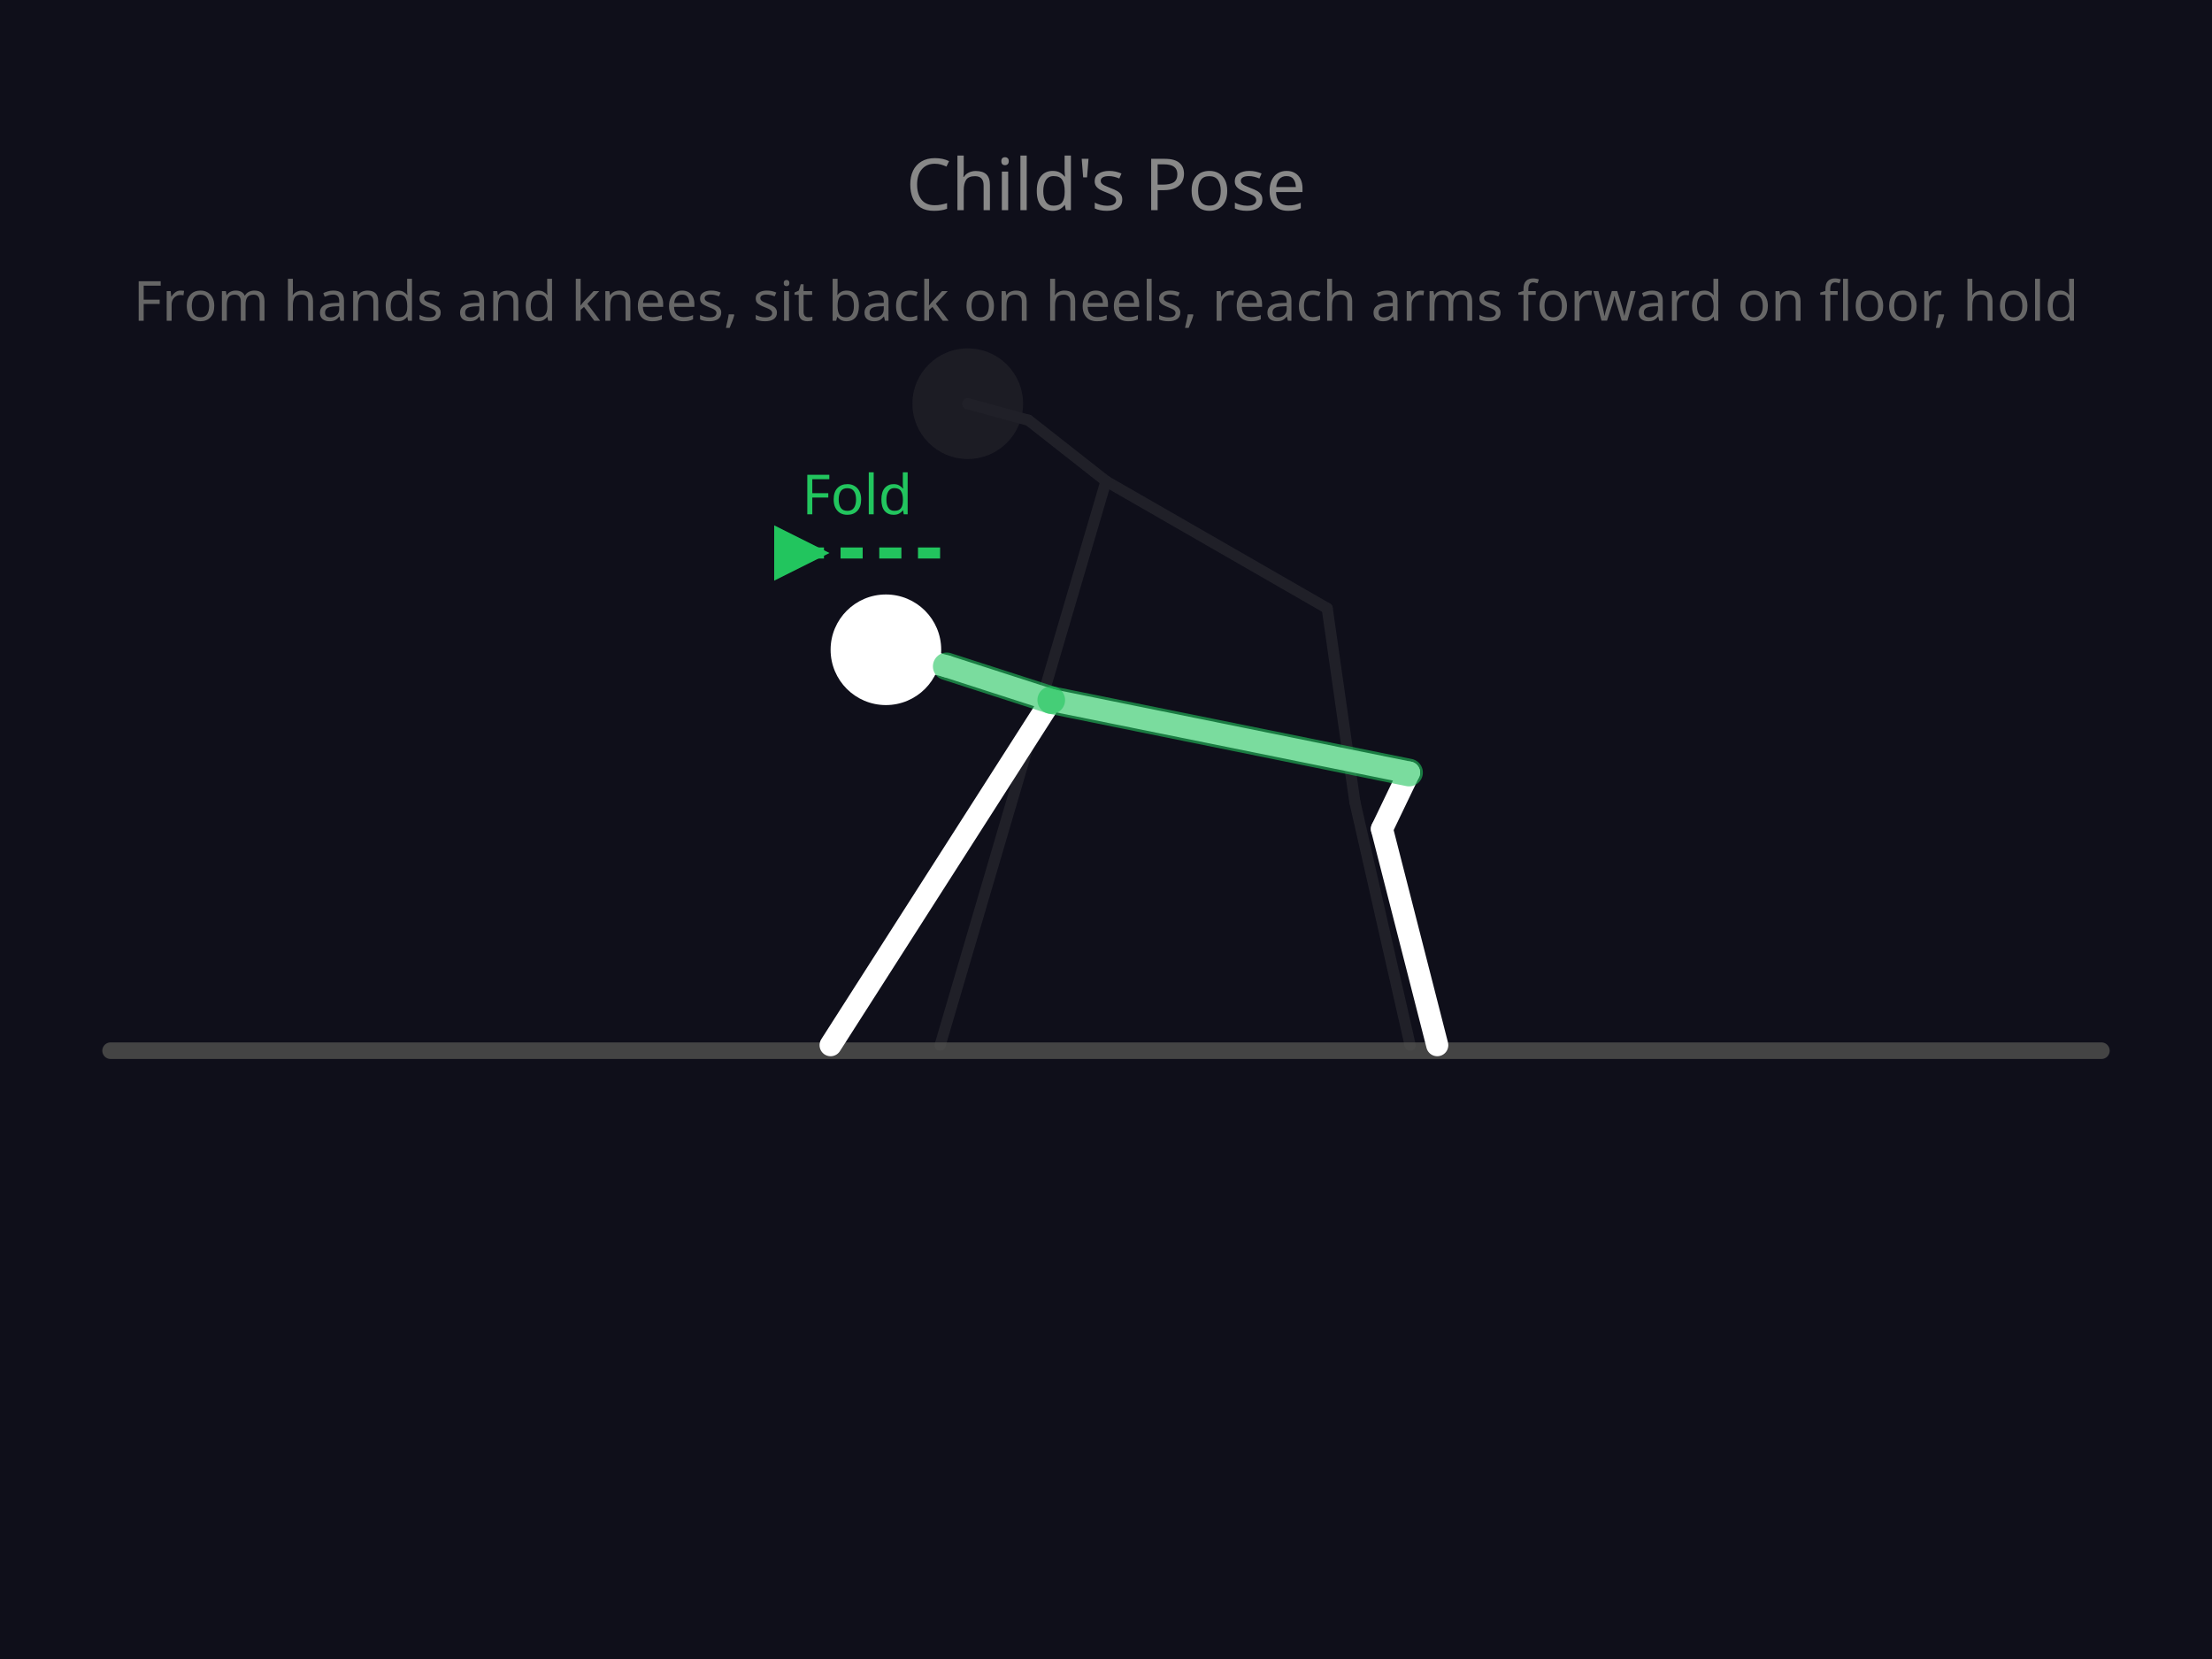
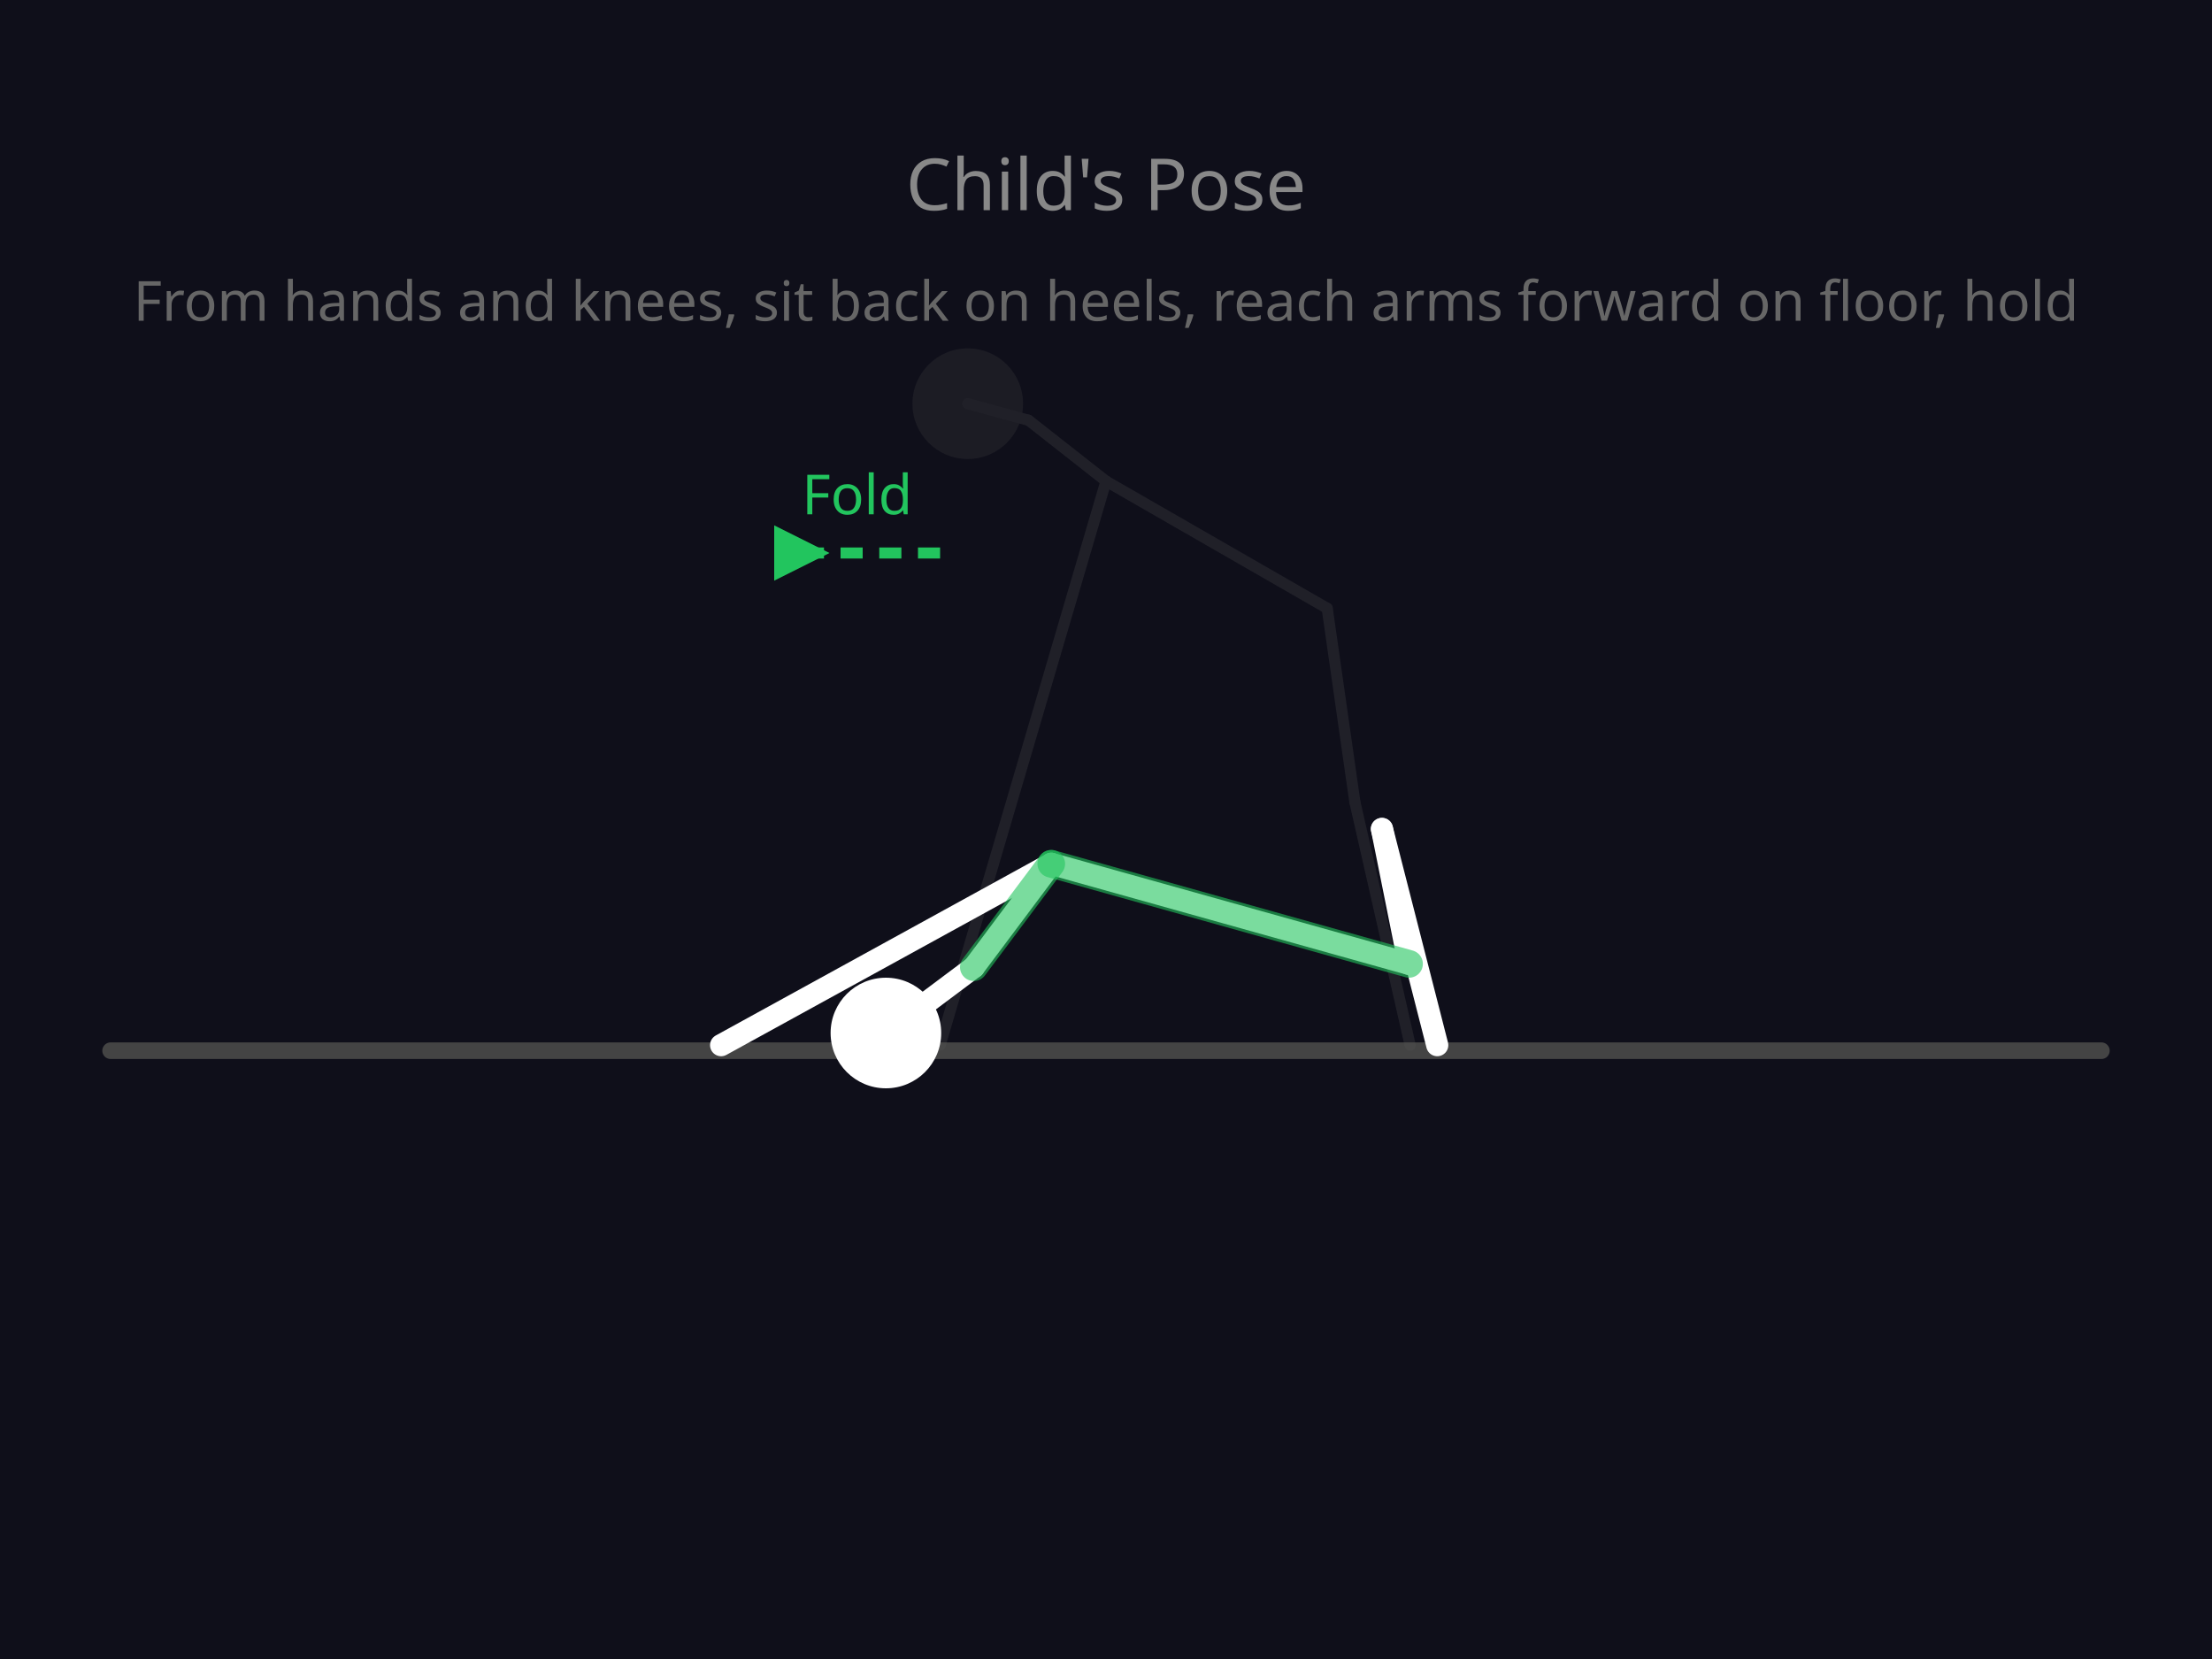
<svg xmlns="http://www.w3.org/2000/svg" viewBox="0 0 400 300">
  <rect width="400" height="300" fill="#0f0f1a" />
  <line x1="20" y1="190" x2="380" y2="190" stroke="#444" stroke-width="3" stroke-linecap="round" />
  <text x="200" y="38" fill="#888" font-size="13" font-family="sans-serif" text-anchor="middle">Child's Pose</text>
  <text x="200" y="58" fill="#666" font-size="10" font-family="sans-serif" text-anchor="middle">From hands and knees, sit back on heels, reach arms forward on floor, hold</text>
  <g stroke="#555" stroke-width="2" fill="none" stroke-linecap="round" stroke-linejoin="round" opacity="0.25">
    <circle cx="175" cy="73" r="10" fill="#444" stroke="none" />
    <line x1="175" y1="73" x2="186" y2="76" />
    <line x1="186" y1="76" x2="200" y2="87" />
    <line x1="200" y1="87" x2="240" y2="110" />
    <line x1="200" y1="87" x2="170" y2="189" />
    <line x1="240" y1="110" x2="245" y2="145" />
    <line x1="245" y1="145" x2="255" y2="189" />
  </g>
  <g stroke="#FFF" stroke-width="4" fill="none" stroke-linecap="round" stroke-linejoin="round">
-     <circle cx="160.2" cy="117.5" r="10" fill="#FFF" stroke="none" />
-     <line x1="160.2" y1="117.5" x2="171.2" y2="120.5" />
-     <line x1="171.2" y1="120.5" x2="190.1" y2="126.6" />
-     <line x1="190.1" y1="126.6" x2="254.8" y2="139.7" />
-     <line x1="190.1" y1="126.6" x2="150.2" y2="189" />
-     <line x1="254.8" y1="139.7" x2="249.9" y2="149.9" />
+     <circle cx="160.2" cy="186.8" r="10" fill="#FFF" stroke="none" />
+     <line x1="160.2" y1="186.8" x2="176.1" y2="174.9" />
+     <line x1="176.1" y1="174.9" x2="190.1" y2="156.2" />
+     <line x1="190.1" y1="156.2" x2="254.8" y2="174.3" />
+     <line x1="190.1" y1="156.2" x2="130.4" y2="189" />
+     <line x1="254.8" y1="174.3" x2="249.9" y2="149.9" />
    <line x1="249.9" y1="149.9" x2="259.9" y2="189" />
-     <line x1="171.2" y1="120.5" x2="190.1" y2="126.6" stroke="#22C55E" stroke-width="5" opacity="0.6" />
-     <line x1="190.1" y1="126.6" x2="254.8" y2="139.7" stroke="#22C55E" stroke-width="5" opacity="0.6" />
+     <line x1="176.1" y1="174.9" x2="190.1" y2="156.2" stroke="#22C55E" stroke-width="5" opacity="0.6" />
+     <line x1="190.1" y1="156.2" x2="254.8" y2="174.3" stroke="#22C55E" stroke-width="5" opacity="0.6" />
  </g>
  <line x1="170" y1="100" x2="140" y2="100" stroke="#22C55E" stroke-width="2" stroke-dasharray="4,3" />
  <polygon points="140,95 150,100 140,105" fill="#22C55E" />
  <text x="155" y="93" fill="#22C55E" font-size="10" text-anchor="middle" font-family="sans-serif">Fold</text>
</svg>
